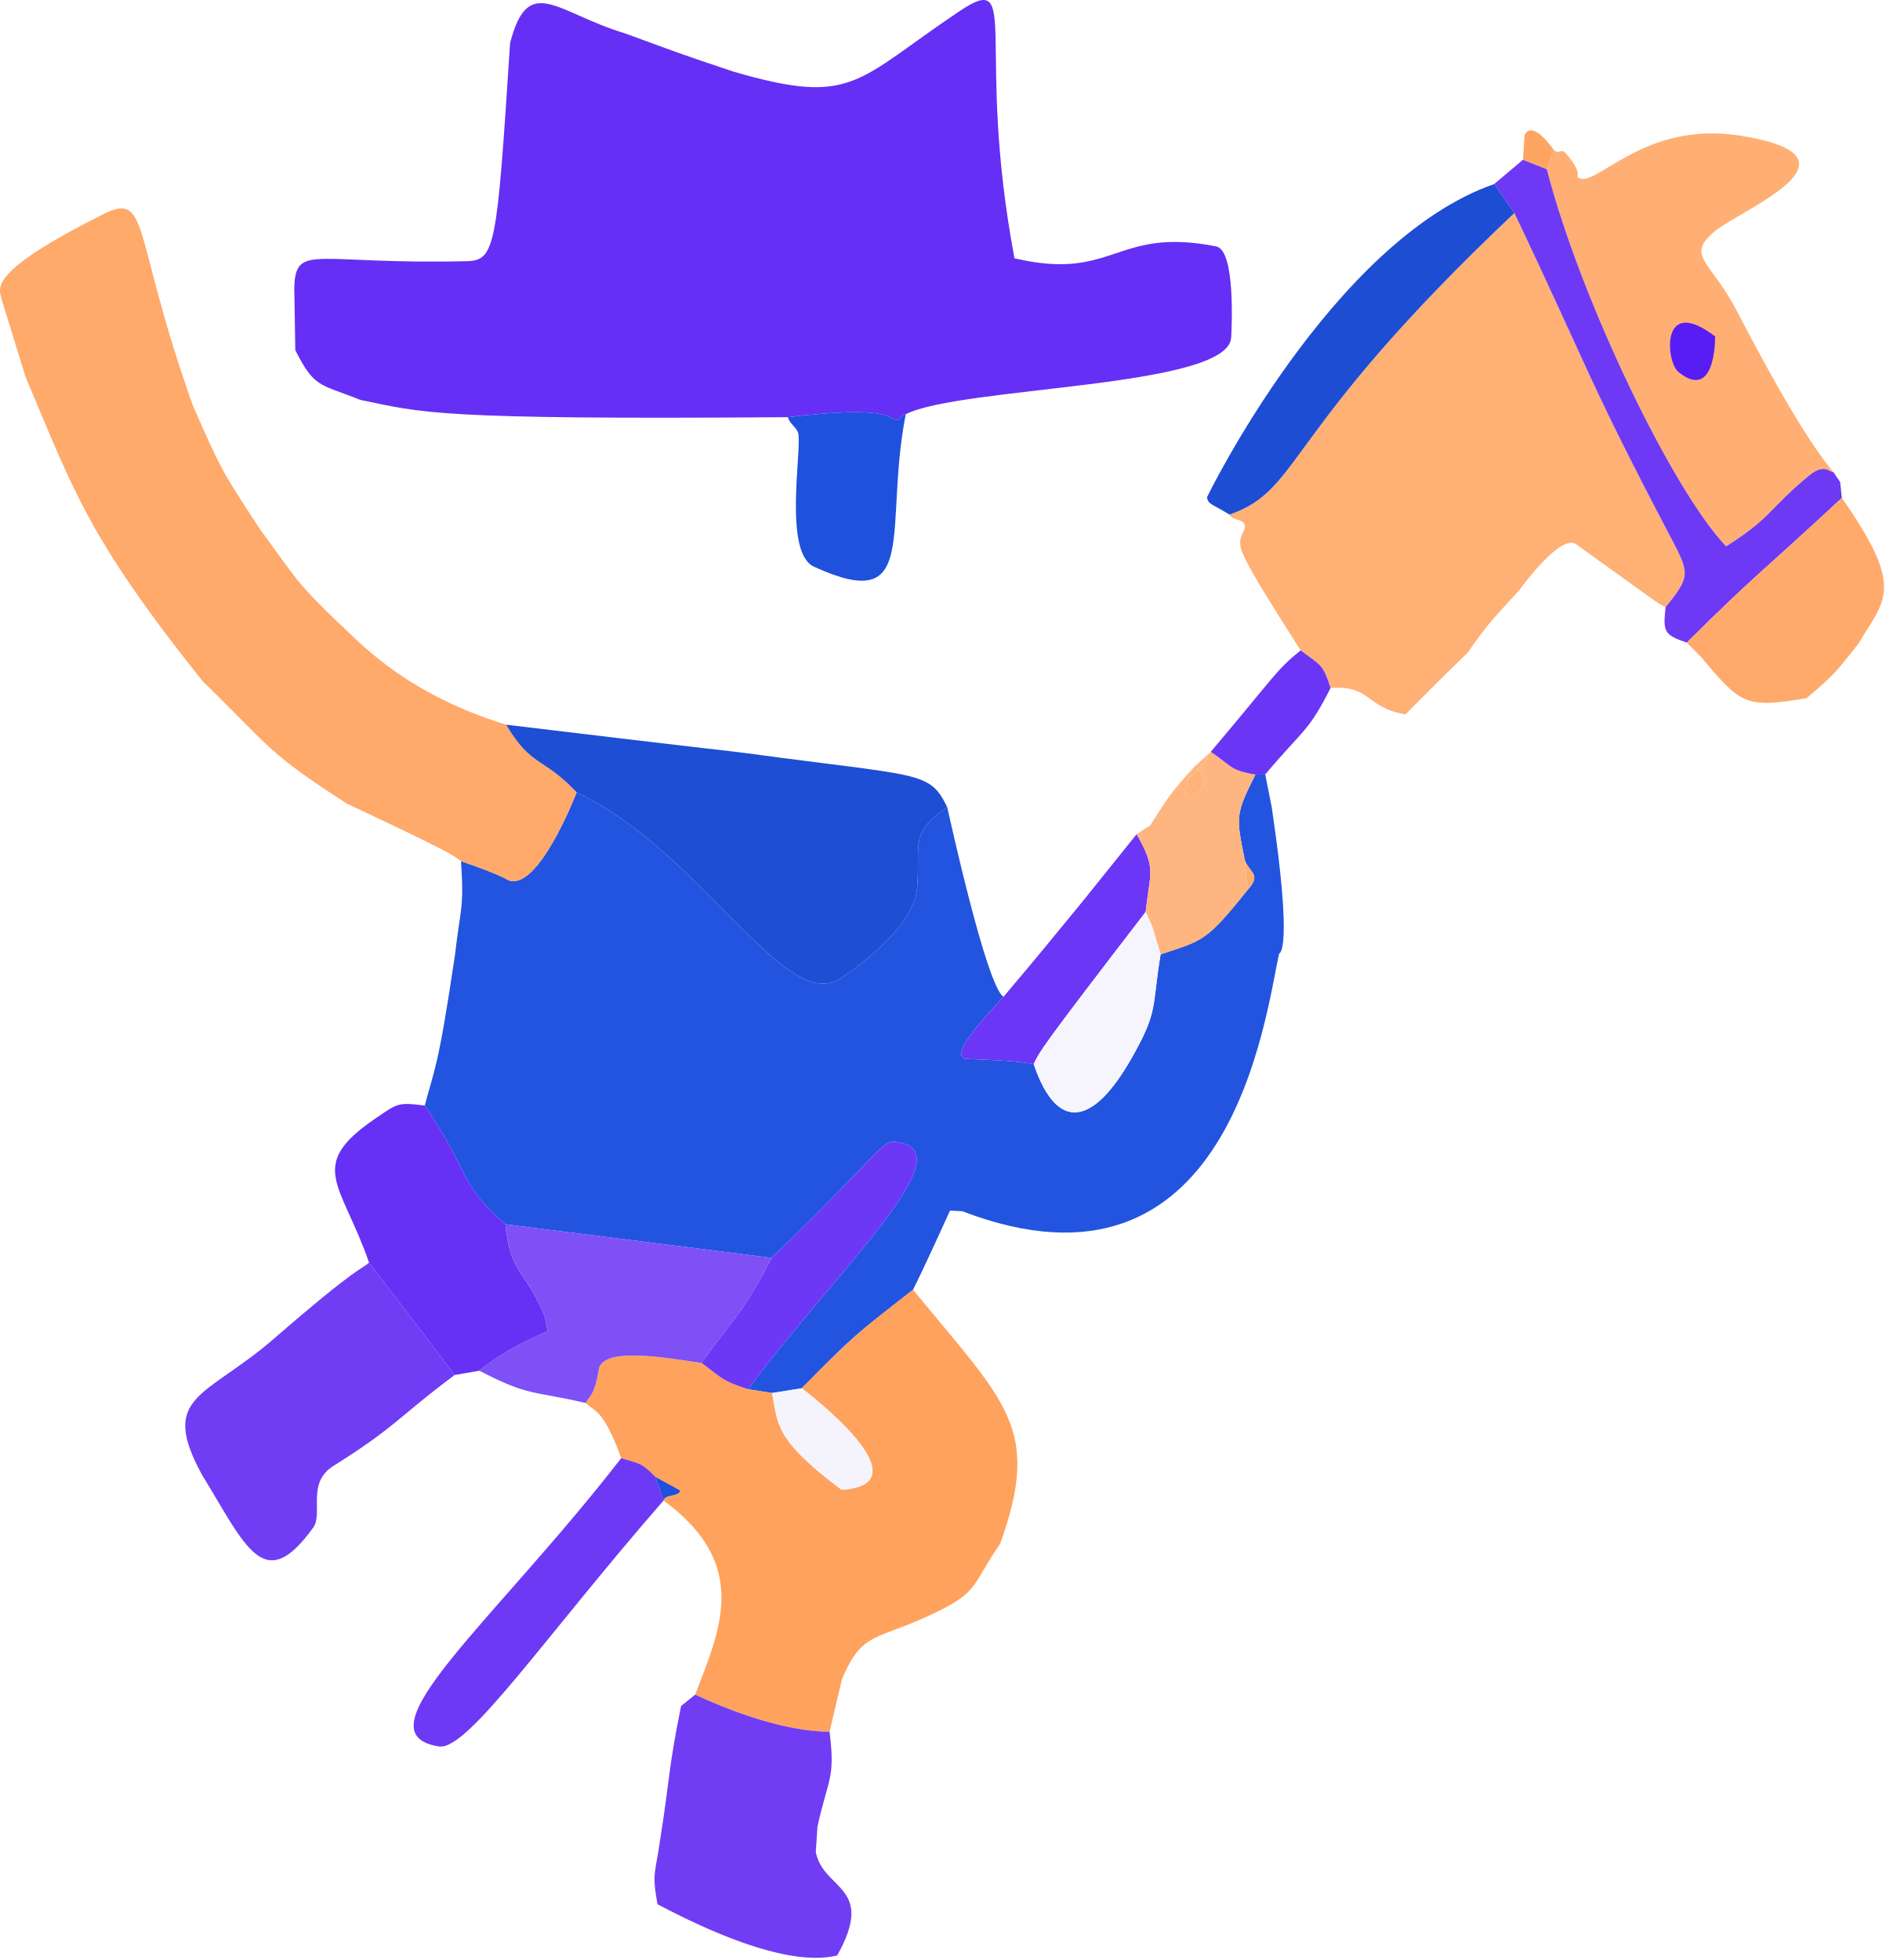
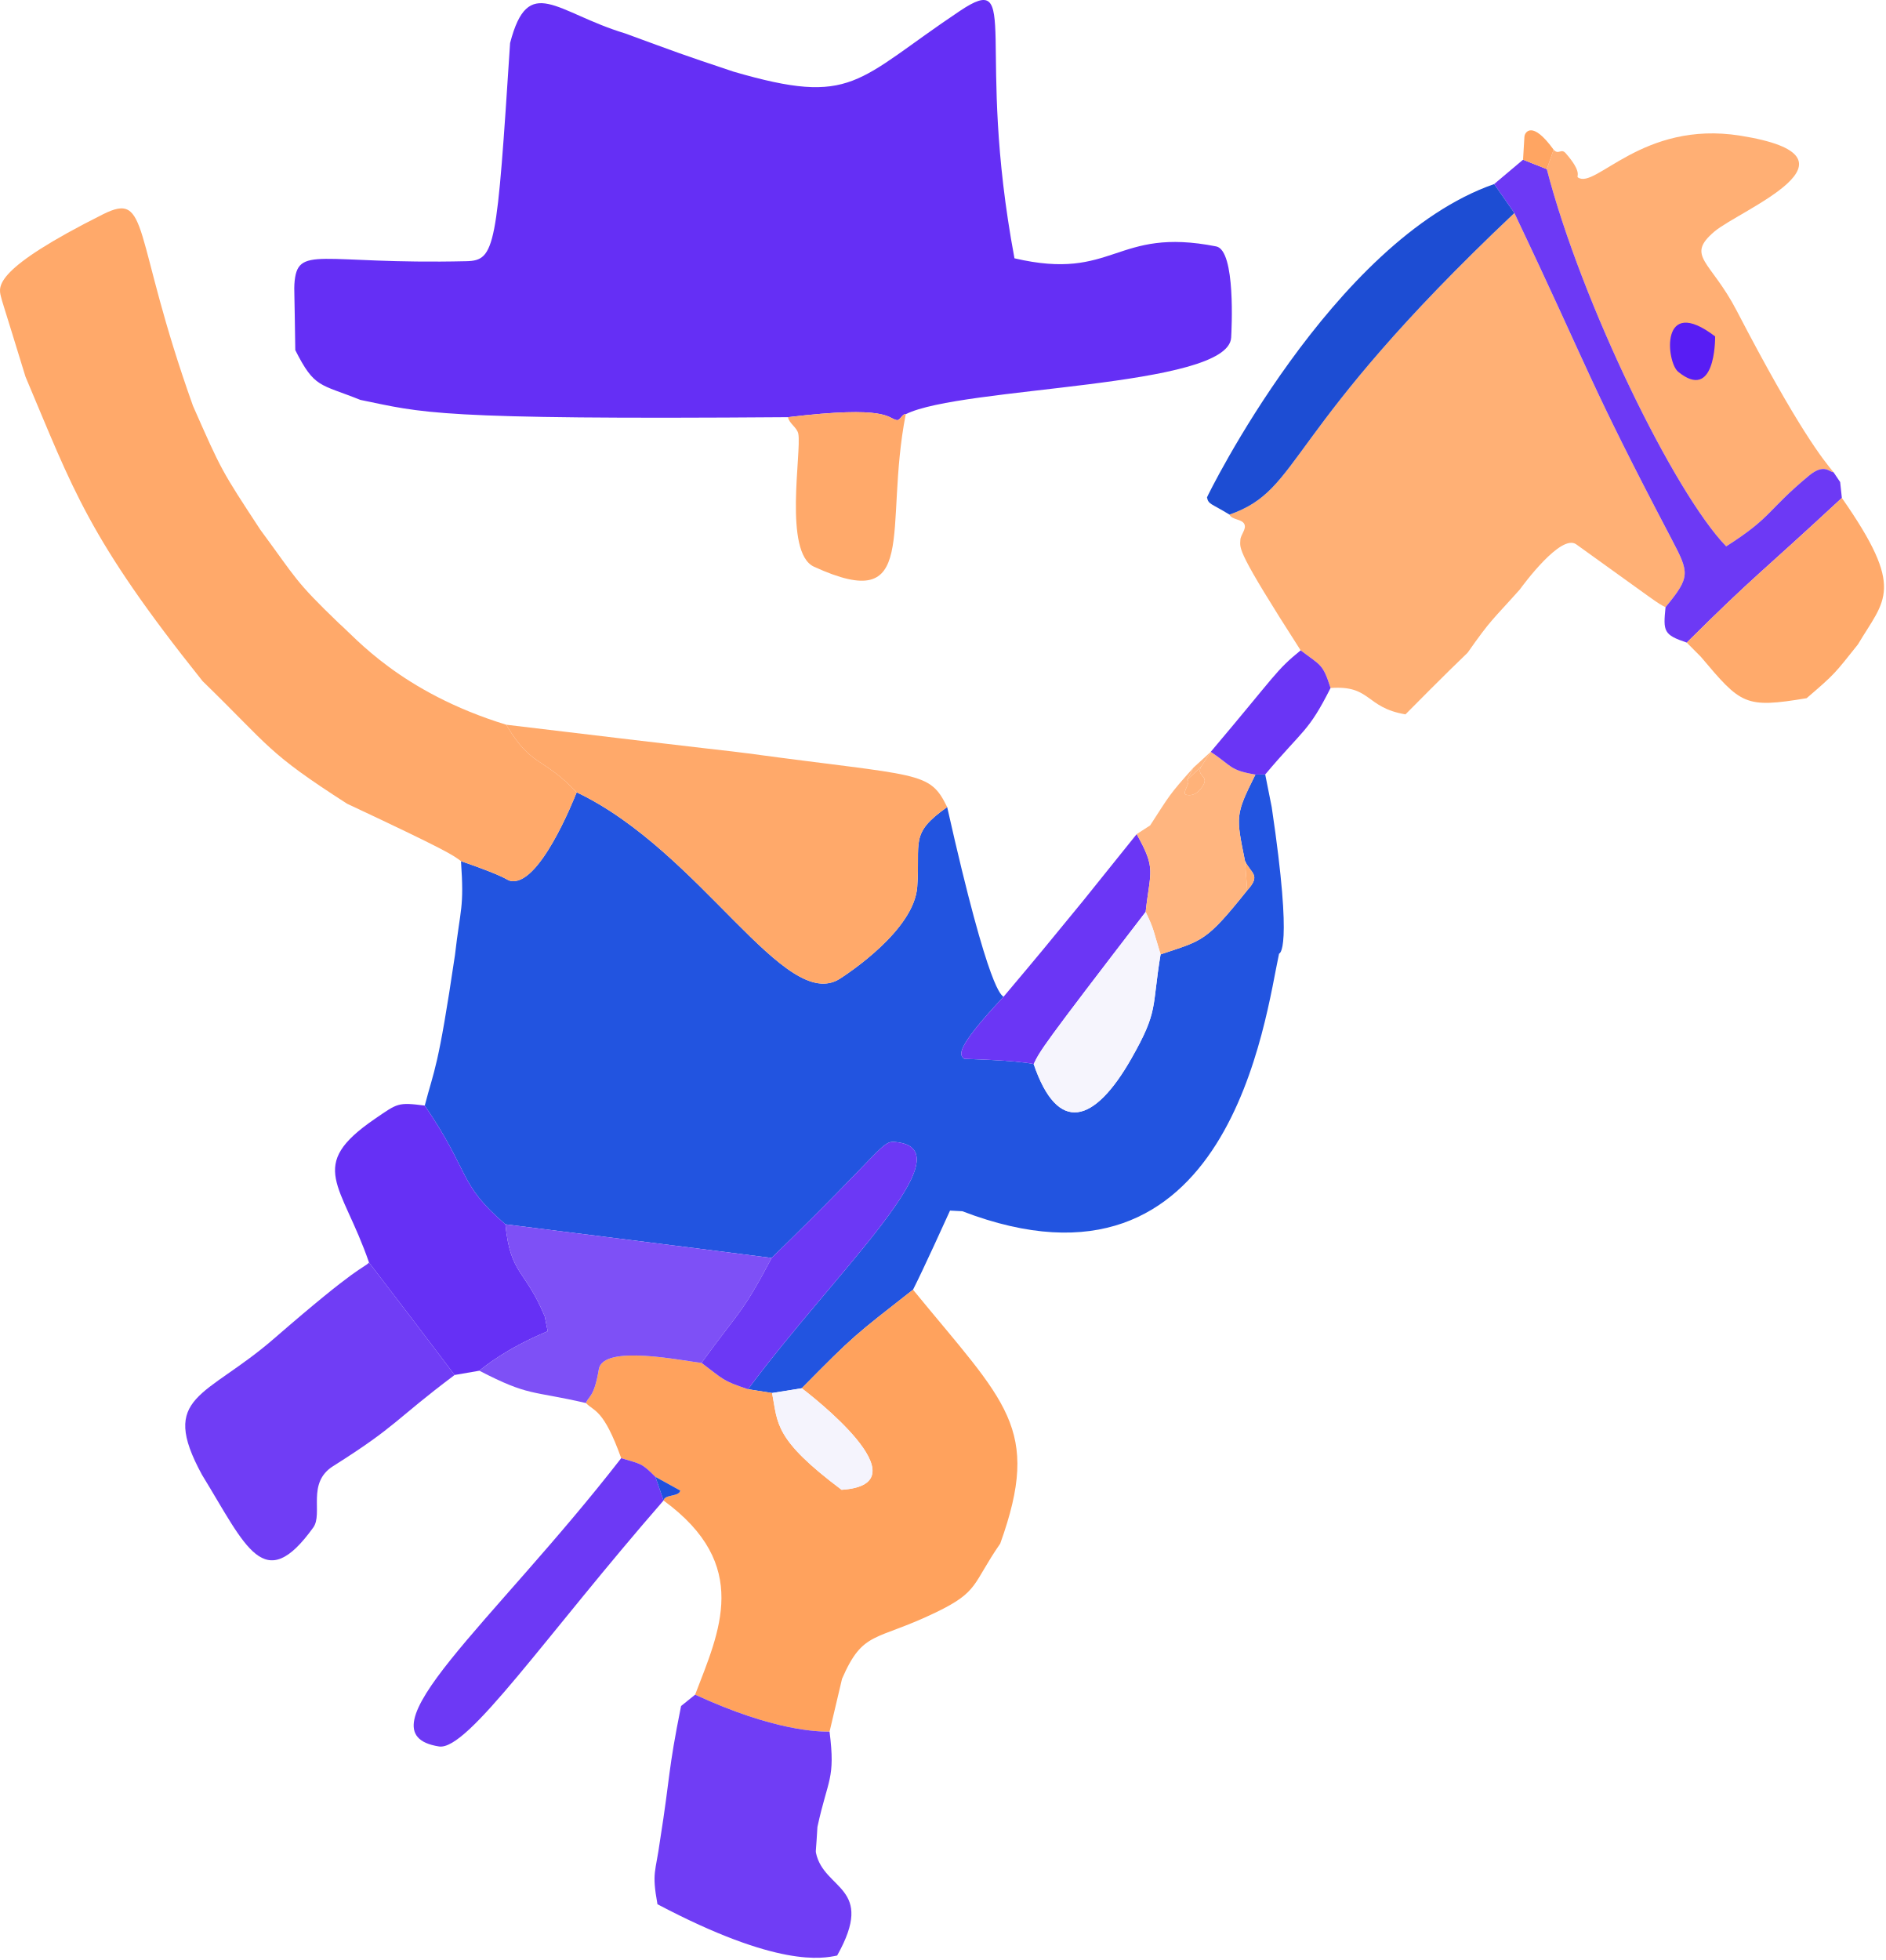
<svg xmlns="http://www.w3.org/2000/svg" width="100%" height="100%" viewBox="0 0 2242 2330" version="1.1" xml:space="preserve" style="fill-rule:evenodd;clip-rule:evenodd;stroke-linejoin:round;stroke-miterlimit:2;">
  <g id="layer1">
    <g id="g8">
      <path id="path8" d="M1492.646,920.796l11.654,-0.142c2.567,12.917 5.133,25.833 7.717,38.763c25.975,174.458 8.787,173.996 8.754,174.267c-16.358,74.129 -57.867,428.375 -376.583,306.2c-4.879,-0.254 -9.758,-0.508 -14.638,-0.767c-3.429,7.558 -32.575,71.804 -44.008,94.046c-70.175,54.979 -69.667,53.704 -132.283,117.15c-11.75,1.883 -23.521,3.779 -35.271,5.662c-9.533,-1.5 -19.054,-2.996 -28.575,-4.496c102.354,-138.517 263.546,-286.075 174.887,-293.921c-16.042,-1.404 -12.104,6.808 -146.875,137.862c-45.333,-5.963 -291.196,-36.8 -316.517,-39.992c-56.733,-48.792 -40.675,-60.208 -95.896,-141.15c11.467,-44.008 15.692,-42.35 35.925,-178.925c6.475,-56.417 11.067,-55.25 7.158,-111.65c55.346,19.167 53.163,21.942 57.979,23.25c34.092,9.279 75.675,-95.275 79.567,-105.079c148.179,70.513 247.983,264.2 313.392,221.338c9.521,-6.233 87.829,-57.546 91.525,-108.892c3.921,-54.246 -9.55,-63.05 35.604,-94.892c51.075,227.125 65.087,222.517 66.908,225.596c-59.413,63.367 -52.013,69.329 -46.575,73.7c0.175,0.142 61.325,1.546 82.5,6.204c28.638,84.033 72.154,70.688 116.033,-6.312c32.688,-57.371 24.188,-59.813 34.858,-124.054c50.196,-16.904 53.529,-14.271 103.025,-76.154c16.983,-18.575 4.179,-19.946 -2.663,-34.983c-10.842,-53.417 -11.529,-54.646 12.392,-102.625l0.004,-0.004Z" style="fill:#2254e0;fill-rule:nonzero;" />
    </g>
    <g id="g9">
      <path id="path9" d="M743.338,39.746c64.896,23.758 63.542,23.646 128.775,45.412c142.921,41.633 145.008,10.875 269.175,-72.171c74.05,-49.525 17.587,41.329 64.883,294.083c119.112,27.842 119.4,-37.967 239.867,-14.129c23.425,4.642 18.258,99.579 17.779,108.35c-3.271,59.988 -320.713,57.929 -386.917,91.096c-4.192,-0.846 -6.588,7.863 -10.779,7.017c-11.146,-2.25 -9.646,-17.796 -129.254,-3.475c-423.592,3.175 -433.733,-5.342 -508.354,-20.521c-48.425,-19.471 -54.392,-13.617 -77.429,-59.188c-0.987,-72.55 -1.467,-72.104 -1.067,-78.354c3.108,-48.042 28.671,-23.262 204.5,-27.363c34.667,-0.812 36.162,-15.867 51.967,-259.383c21.75,-83.504 54.692,-36.163 136.858,-11.371l-0.004,-0.004Z" style="fill:#652ff5;fill-rule:nonzero;" />
    </g>
    <g id="g12">
      <path id="path12" d="M30.292,447.788c-27.092,-88.417 -27.363,-87.733 -29.258,-95.496c-2.983,-12.087 -8.021,-32.642 121.267,-97.475c56.271,-28.225 34.329,23.808 107.171,227.733c34.171,77.446 33.55,76.221 80.013,147.146c43.483,58.888 40.404,60.179 93.679,111.425c18.896,16.183 73.079,81.833 198.679,120.404c30.313,51.138 42.942,37.217 83.808,80.35c-3.892,9.808 -45.475,114.362 -79.567,105.079c-4.817,-1.308 -2.629,-4.083 -57.979,-23.25c-9.679,-7.333 -16.392,-12.421 -135.487,-68.279c-95.783,-61.533 -90.363,-66.554 -171.75,-145.725c-136.508,-170.696 -153.971,-228.146 -210.575,-361.912Z" style="fill:#ffa96a;fill-rule:nonzero;" />
    </g>
    <g id="g13">
      <path id="path13" d="M1800.538,253.238c92.562,194.821 86.408,196.225 187.054,387.858c21.129,40.229 22.371,44.646 -7.321,80.7c-9.996,-4.767 -9.487,-5.375 -106.179,-74.704c-18.129,-13.012 -63.062,48.204 -67.146,53.75c-33.104,37.075 -33.725,34.808 -62.013,75.104c-25.942,24.796 -68.025,67.354 -73.875,73.271c-47.933,-8.054 -40.55,-34.888 -89.071,-31.333c-9.296,-29.229 -11.833,-26.613 -35.558,-44.758c-76.283,-118.762 -72.2,-120.546 -71.692,-131.217c0.304,-6.408 7.383,-12.758 4.846,-18.654c-2.792,-6.492 -15.004,-5.021 -17.779,-11.513c87.446,-30.521 60.4,-95.671 338.729,-358.5l0.004,-0.004Z" style="fill:#ffb075;fill-rule:nonzero;" />
    </g>
    <g id="g14">
      <path id="path14" d="M1085.546,1533.163c110.358,134.817 153.221,163.904 103.692,301.817c-33.437,48.283 -24.842,56.908 -76.667,81.879c-72.171,34.792 -86.2,20.825 -111.425,78.883c-4.942,20.954 -9.888,41.888 -14.829,62.825c-13.267,-0.079 -65.233,-0.383 -159.837,-43.979c28.637,-74.992 67.337,-154.158 -37.55,-230.825c1.337,-7.592 18.546,-4.225 19.883,-11.817c0,0 -27.171,-14.987 -29.529,-16.296c-16.725,-16.725 -16.758,-15.004 -40.675,-22.213c-21.113,-58.696 -31.842,-55.058 -41.938,-65.537c3.362,-8.817 9.646,-6.267 15.325,-40.133c5.071,-30.375 100.871,-9.646 122.096,-7.604c26.55,19.838 24.458,21.079 55.329,31.317c9.521,1.5 19.037,2.996 28.575,4.496c6.967,36.275 1.929,54.567 82.629,115.063c101.812,-6.633 -39.113,-114.425 -47.358,-120.721c62.617,-63.446 62.108,-62.171 132.283,-117.15l-0.004,-0.004Z" style="fill:#ffa25d;fill-rule:nonzero;" />
    </g>
    <g id="g21">
      <path id="path21" d="M1839.075,201.067l8.1,-23.154c5.917,6.746 8.883,-2.071 14.367,4.192c20.504,23.425 12.392,27.233 14.479,28.75c20.65,14.942 76.65,-68.071 192.925,-49.604c160.283,25.467 -0.496,88.433 -30.6,114.042c-34.667,29.5 -4.433,34.458 26.483,93.967c73.892,142.171 103.679,178.192 115.096,192c-4.467,0.654 -10.492,-11.321 -29.308,4.337c-50.083,41.667 -43.15,48.808 -98.242,83.904c-61.342,-63.112 -172.146,-289.571 -213.3,-448.433Z" style="fill:#ffaf74;fill-rule:nonzero;" />
    </g>
    <g id="g23">
-       <path id="path23" d="M601.838,861.525c264.296,31.796 264.104,30.917 287.017,34.029c206.208,27.954 216.013,20.379 237.317,63.879c-45.158,31.842 -31.683,40.646 -35.604,94.892c-3.7,51.346 -82.008,102.658 -91.525,108.892c-65.408,42.862 -165.212,-150.829 -313.392,-221.338c-40.867,-43.133 -53.496,-29.212 -83.808,-80.35l-0.004,-0.004Z" style="fill:#1d4ed4;fill-rule:nonzero;" />
+       <path id="path23" d="M601.838,861.525c264.296,31.796 264.104,30.917 287.017,34.029c206.208,27.954 216.013,20.379 237.317,63.879c-45.158,31.842 -31.683,40.646 -35.604,94.892c-3.7,51.346 -82.008,102.658 -91.525,108.892c-65.408,42.862 -165.212,-150.829 -313.392,-221.338c-40.867,-43.133 -53.496,-29.212 -83.808,-80.35l-0.004,-0.004Z" style="fill:#ffa96a;fill-rule:nonzero;" />
    </g>
    <g id="g30">
      <path id="path30" d="M438.783,1500.921c51.183,66.988 50.5,65.775 101.746,133.621c-72.871,54.787 -67.942,60.112 -144.467,108.367c-31.825,20.075 -11.608,56.321 -23.617,72.983c-58.567,81.292 -79.633,23.2 -132.3,-62.729c-51.633,-94.7 4.275,-91.242 85.692,-161.896c101.062,-87.717 104.521,-82.404 112.942,-90.346l0.004,0Z" style="fill:#703df5;fill-rule:nonzero;" />
    </g>
    <g id="g31">
      <path id="path31" d="M826.479,2014.588c94.604,43.596 146.571,43.896 159.837,43.979c7.142,56.846 -1.929,55.521 -14.417,113.246c-1.625,28.496 -2.263,28.35 -1.754,30.775c9.487,44.808 71.45,39.704 25.208,122.096c-17.396,3.621 -70.4,14.671 -213.654,-60.975c-6.937,-38.458 -2.233,-37.171 3.029,-75.675c12.758,-80.621 9.025,-80.238 25.05,-159.979c5.567,-4.479 11.129,-8.979 16.696,-13.458l0.004,-0.008Z" style="fill:#703df5;fill-rule:nonzero;" />
    </g>
    <g id="g34">
      <path id="path34" d="M505.017,1314.279c55.221,80.938 39.163,92.354 95.896,141.15c5.963,60.4 23.392,53.129 46.817,109.562l3.446,17.554c-49.321,20.571 -75.487,42.146 -81.275,46.929c-9.792,1.692 -19.579,3.379 -29.371,5.071c-51.25,-67.846 -50.562,-66.637 -101.746,-133.621c-32.383,-94.062 -75.133,-114.729 6.904,-170.837c27.171,-18.608 27.221,-19.917 59.333,-15.8l-0.004,-0.008Z" style="fill:#6630f5;fill-rule:nonzero;" />
    </g>
    <g id="g35">
      <path id="path35" d="M600.913,1455.429c25.321,3.188 271.183,34.029 316.517,39.992c-35.271,67.146 -39.129,63.592 -83.346,124.742c-21.225,-2.042 -117.025,-22.771 -122.096,7.604c-5.675,33.867 -11.958,31.317 -15.325,40.133c-65.375,-15.163 -67.208,-7.621 -126.767,-38.429c5.788,-4.783 31.954,-26.358 81.275,-46.929c-1.15,-5.85 -2.296,-11.704 -3.446,-17.554c-23.425,-56.429 -40.854,-49.158 -46.817,-109.562l0.004,0.004Z" style="fill:#7e50f6;fill-rule:nonzero;" />
    </g>
    <g id="g38">
      <path id="path38" d="M1810.854,189.854l28.225,11.208c41.154,158.863 151.958,385.321 213.3,448.433c55.092,-35.096 48.154,-42.238 98.242,-83.904c18.817,-15.658 24.842,-3.683 29.308,-4.337l7.958,11.817l2.025,18.846c-100.025,92.883 -101.379,89.646 -184.392,171.987c-27.617,-9.296 -28.158,-13.188 -25.242,-42.113c29.692,-36.054 28.446,-40.471 7.321,-80.7c-100.646,-191.633 -94.492,-193.033 -187.054,-387.858c-8.021,-11.479 -16.042,-22.946 -24.046,-34.425c34.362,-28.942 34.267,-28.846 34.362,-28.958l-0.008,0.004Z" style="fill:#6d39f5;fill-rule:nonzero;" />
    </g>
    <g id="g39">
      <path id="path39" d="M1776.492,218.813c8.004,11.479 16.025,22.946 24.046,34.425c-278.329,262.829 -251.283,327.983 -338.729,358.5c-22.308,-13.65 -24.954,-11.929 -26.742,-20.475c-0.129,-0.592 149.075,-305.433 341.425,-372.454l0,0.004Z" style="fill:#1d4dd3;fill-rule:nonzero;" />
    </g>
    <g id="g40">
      <path id="path40" d="M2189.908,591.921c76.171,109.083 51.058,120.292 19.088,174.171c-27.696,34.683 -26.675,34.521 -60.992,63.908c-73.492,12.279 -77.892,7.525 -125.746,-49.225l-16.742,-16.871c83.012,-82.342 84.367,-79.104 184.392,-171.988l0,0.004Z" style="fill:#ffaa6b;fill-rule:nonzero;" />
    </g>
    <g id="g53">
      <path id="path53" d="M738.604,1733.438c23.917,7.208 23.95,5.483 40.675,22.213c3.221,9.375 6.442,18.75 9.646,28.113c-140.717,161.4 -232.771,297.75 -266.958,292.392c-98.638,-15.45 63.637,-145.742 216.633,-342.717l0.004,-0Z" style="fill:#6d39f5;fill-rule:nonzero;" />
    </g>
    <g id="g65">
      <path id="path65" d="M917.429,1495.421c134.771,-131.054 130.833,-139.267 146.875,-137.862c88.658,7.846 -72.538,155.404 -174.888,293.921c-30.871,-10.238 -28.783,-11.479 -55.329,-31.317c44.217,-61.15 48.075,-57.596 83.346,-124.742l-0.004,0Z" style="fill:#6c38f5;fill-rule:nonzero;" />
    </g>
    <g id="g68">
-       <path id="path68" d="M936.867,495.929c119.608,-14.321 118.108,1.229 129.254,3.475c4.192,0.846 6.588,-7.863 10.779,-7.017c-26.804,137.162 17.988,239.454 -109.083,181.317c-36.517,-16.696 -14.621,-136.508 -18.642,-157.954c-1.433,-7.637 -10.875,-12.183 -12.308,-19.821Z" style="fill:#1f51dd;fill-rule:nonzero;" />
+       <path id="path68" d="M936.867,495.929c119.608,-14.321 118.108,1.229 129.254,3.475c4.192,0.846 6.588,-7.863 10.779,-7.017c-26.804,137.162 17.988,239.454 -109.083,181.317c-36.517,-16.696 -14.621,-136.508 -18.642,-157.954c-1.433,-7.637 -10.875,-12.183 -12.308,-19.821Z" style="fill:#ffa96a;fill-rule:nonzero;" />
    </g>
    <g id="g70">
      <path id="path70" d="M1351.45,991.608c23.583,41.954 16.088,43.163 10.7,92.438c-123.242,160.346 -125.329,164.7 -133.146,180.883c-21.175,-4.654 -82.325,-6.058 -82.5,-6.204c-5.438,-4.371 -12.838,-10.333 46.575,-73.7c48.154,-57.133 47.15,-56.237 94.604,-114.042c21.254,-26.471 42.512,-52.921 63.767,-79.375Z" style="fill:#6b36f5;fill-rule:nonzero;" />
    </g>
    <g id="g71">
      <path id="path71" d="M1439.533,893.767c25.433,16.888 22.196,21.862 53.112,27.029c-23.917,47.979 -23.233,49.208 -12.392,102.625c0.892,11.654 1.771,23.312 2.663,34.983c-49.496,61.883 -52.829,59.254 -103.025,76.154c-9.058,-29.246 -7.35,-28.925 -17.746,-50.517c5.388,-49.271 12.883,-50.483 -10.7,-92.438l16.025,-10.362c23.408,-36.083 22.1,-35.862 51.442,-68.629l-7.508,14.654c5.629,1.546 -6.871,15.912 -1.242,17.458c12.533,3.429 19.946,-10.379 20.858,-12.088c5.692,-10.604 -8.817,-10.333 -3.029,-21.096l11.546,-17.779l-0.004,0.004Z" style="fill:#ffb57f;fill-rule:nonzero;" />
    </g>
    <g id="g74">
      <path id="path74" d="M1362.15,1084.042c10.396,21.592 8.692,21.271 17.746,50.517c-10.667,64.246 -2.167,66.683 -34.858,124.054c-43.883,77 -87.396,90.346 -116.033,6.312c7.812,-16.183 9.904,-20.537 133.146,-180.883Z" style="fill:#f6f5fd;fill-rule:nonzero;" />
    </g>
    <g id="g77">
      <path id="path77" d="M1546.429,773.125c23.725,18.146 26.263,15.529 35.558,44.758c-26.708,52.938 -31.875,48.317 -77.688,102.767l-11.654,0.142c-30.917,-5.167 -27.683,-10.142 -53.112,-27.029c79.442,-93.933 76.762,-96.008 106.9,-120.642l-0.004,0.004Z" style="fill:#6a35f5;fill-rule:nonzero;" />
    </g>
    <g id="g78">
      <path id="path78" d="M953.263,1650.312c8.246,6.3 149.171,114.088 47.358,120.721c-80.7,-60.496 -75.662,-78.788 -82.629,-115.062c11.75,-1.883 23.521,-3.779 35.271,-5.663l-0,0.004Z" style="fill:#f5f4fd;fill-rule:nonzero;" />
    </g>
    <g id="g80">
      <path id="path80" d="M2039.254,399.921c0,4.863 -0.142,77.717 -43.946,42.05c-14.192,-11.563 -22.021,-92.371 43.946,-42.05Z" style="fill:#581df4;fill-rule:nonzero;" />
    </g>
    <g id="g81">
      <path id="path81" d="M1810.854,189.854c1.704,-26.567 1.421,-26.437 1.85,-28.7c0.575,-3.012 8.5,-19.183 34.475,16.758l-8.1,23.154l-28.225,-11.208l0,-0.004Z" style="fill:#ffa562;fill-rule:nonzero;" />
    </g>
    <g id="g84">
      <path id="path84" d="M779.279,1755.65c2.358,1.308 29.529,16.296 29.529,16.296c-1.337,7.592 -18.546,4.225 -19.883,11.817c-3.204,-9.358 -6.425,-18.738 -9.646,-28.113Z" style="fill:#1f50dc;fill-rule:nonzero;" />
    </g>
    <g id="g86">
      <path id="path86" d="M1427.987,911.546c-5.787,10.762 8.721,10.492 3.029,21.096c-0.908,1.704 -8.325,15.517 -20.858,12.087c-5.629,-1.546 6.871,-15.912 1.242,-17.458l16.583,-15.721l0.004,-0.004Z" style="fill:#ffb279;fill-rule:nonzero;" />
    </g>
    <g id="g87">
      <path id="path87" d="M1480.258,1023.417c6.842,15.038 19.646,16.408 2.663,34.983c-0.892,-11.671 -1.771,-23.329 -2.663,-34.983Z" style="fill:#ffae72;fill-rule:nonzero;" />
    </g>
    <g id="g88">
      <path id="path88" d="M1439.533,893.767l-11.546,17.779l-16.583,15.721l7.508,-14.654c6.871,-6.283 13.746,-12.567 20.617,-18.846l0.004,0Z" style="fill:#ffb57e;fill-rule:nonzero;" />
    </g>
  </g>
</svg>
